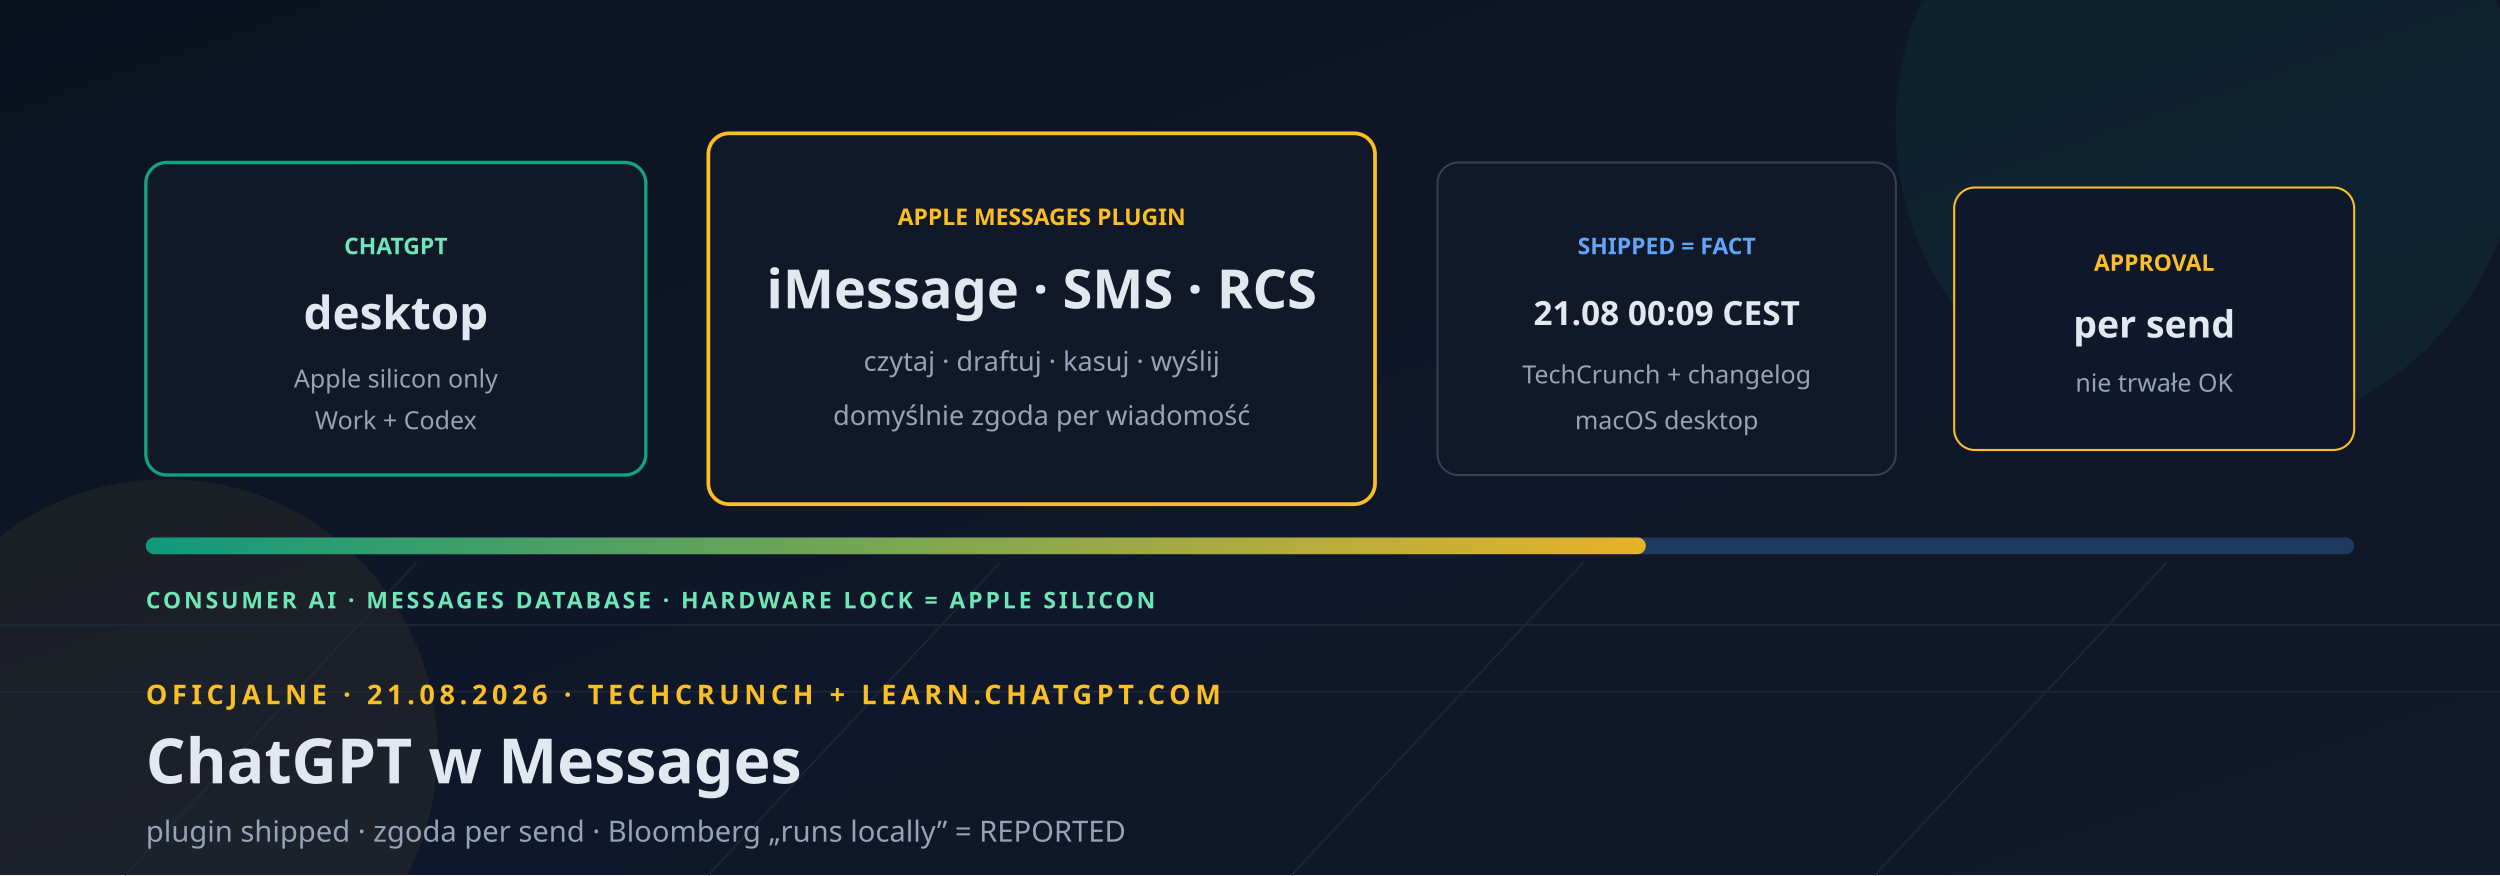
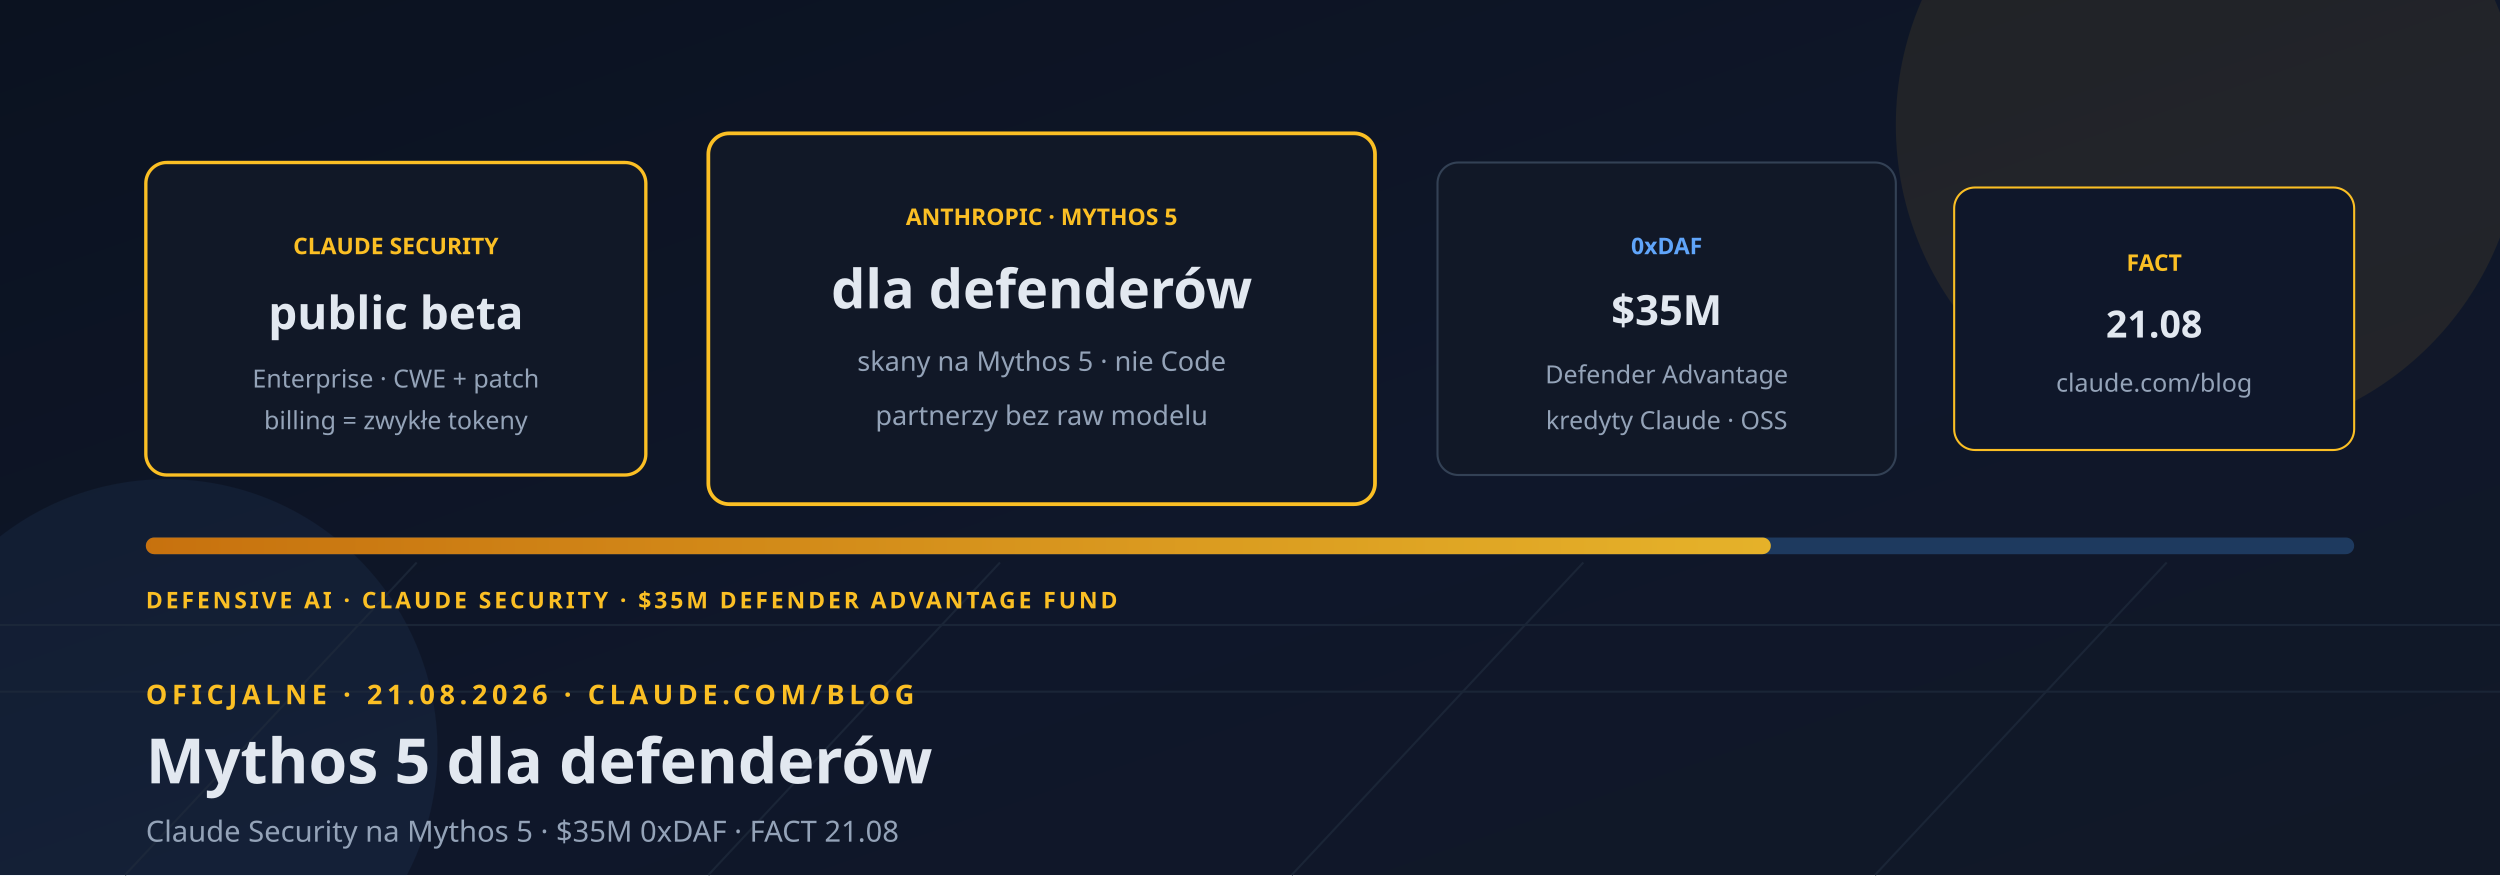
- <svg xmlns="http://www.w3.org/2000/svg" width="1200" height="420" viewBox="0 0 1200 420" role="img" aria-label="ChatGPT Apple Messages plugin — FACT shipped, zgoda per wysyłkę">
+ <svg xmlns="http://www.w3.org/2000/svg" width="1200" height="420" viewBox="0 0 1200 420" role="img" aria-label="Anthropic Mythos 5 w Claude Security + $35M Defender Advantage Fund">
  <defs>
    <linearGradient id="bg" x1="0" y1="0" x2="1" y2="1">
      <stop offset="0%" stop-color="#0b1220" />
      <stop offset="55%" stop-color="#0f172a" />
      <stop offset="100%" stop-color="#111827" />
    </linearGradient>
    <linearGradient id="gold" x1="0" y1="0" x2="1" y2="0">
-       <stop offset="0%" stop-color="#10a37f" />
+       <stop offset="0%" stop-color="#d97706" />
      <stop offset="100%" stop-color="#fbbf24" />
    </linearGradient>
  </defs>
  <rect width="1200" height="420" fill="url(#bg)" />
-   <circle cx="1060" cy="60" r="150" fill="#10a37f" opacity="0.08" />
-   <circle cx="80" cy="360" r="130" fill="#fbbf24" opacity="0.06" />
+   <circle cx="1060" cy="60" r="150" fill="#fbbf24" opacity="0.08" />
+   <circle cx="80" cy="360" r="130" fill="#60a5fa" opacity="0.06" />
  <g stroke="#1e293b" stroke-width="1" opacity="0.75">
    <path d="M0 300 H1200" />
    <path d="M0 332 H1200" />
    <path d="M200 270 L60 420" />
    <path d="M480 270 L340 420" />
    <path d="M760 270 L620 420" />
    <path d="M1040 270 L900 420" />
  </g>
-   <rect x="70" y="78" width="240" height="150" rx="10" fill="#111827" stroke="#10a37f" stroke-width="1.6" />
-   <text x="190" y="122" text-anchor="middle" fill="#6ee7b7" font-family="ui-sans-serif,system-ui,sans-serif" font-size="11" font-weight="800">CHATGPT</text>
-   <text x="190" y="158" text-anchor="middle" fill="#e2e8f0" font-family="ui-sans-serif,system-ui,sans-serif" font-size="22" font-weight="800">desktop</text>
-   <text x="190" y="186" text-anchor="middle" fill="#94a3b8" font-family="ui-sans-serif,system-ui,sans-serif" font-size="12">Apple silicon only</text>
-   <text x="190" y="206" text-anchor="middle" fill="#94a3b8" font-family="ui-sans-serif,system-ui,sans-serif" font-size="12">Work + Codex</text>
+   <rect x="70" y="78" width="240" height="150" rx="10" fill="#111827" stroke="#fbbf24" stroke-width="1.6" />
+   <text x="190" y="122" text-anchor="middle" fill="#fbbf24" font-family="ui-sans-serif,system-ui,sans-serif" font-size="11" font-weight="800">CLAUDE SECURITY</text>
+   <text x="190" y="158" text-anchor="middle" fill="#e2e8f0" font-family="ui-sans-serif,system-ui,sans-serif" font-size="22" font-weight="800">public beta</text>
+   <text x="190" y="186" text-anchor="middle" fill="#94a3b8" font-family="ui-sans-serif,system-ui,sans-serif" font-size="12">Enterprise · CWE + patch</text>
+   <text x="190" y="206" text-anchor="middle" fill="#94a3b8" font-family="ui-sans-serif,system-ui,sans-serif" font-size="12">billing = zwykłe tokeny</text>
  <rect x="340" y="64" width="320" height="178" rx="10" fill="#111827" stroke="#fbbf24" stroke-width="1.8" />
-   <text x="500" y="108" text-anchor="middle" fill="#fbbf24" font-family="ui-sans-serif,system-ui,sans-serif" font-size="11" font-weight="800">APPLE MESSAGES PLUGIN</text>
-   <text x="500" y="148" text-anchor="middle" fill="#e2e8f0" font-family="ui-sans-serif,system-ui,sans-serif" font-size="26" font-weight="800">iMessage · SMS · RCS</text>
-   <text x="500" y="178" text-anchor="middle" fill="#94a3b8" font-family="ui-sans-serif,system-ui,sans-serif" font-size="13">czytaj · draftuj · kasuj · wyślij</text>
-   <text x="500" y="204" text-anchor="middle" fill="#94a3b8" font-family="ui-sans-serif,system-ui,sans-serif" font-size="13">domyślnie zgoda per wiadomość</text>
+   <text x="500" y="108" text-anchor="middle" fill="#fbbf24" font-family="ui-sans-serif,system-ui,sans-serif" font-size="11" font-weight="800">ANTHROPIC · MYTHOS 5</text>
+   <text x="500" y="148" text-anchor="middle" fill="#e2e8f0" font-family="ui-sans-serif,system-ui,sans-serif" font-size="26" font-weight="800">dla defenderów</text>
+   <text x="500" y="178" text-anchor="middle" fill="#94a3b8" font-family="ui-sans-serif,system-ui,sans-serif" font-size="13">skany na Mythos 5 · nie Code</text>
+   <text x="500" y="204" text-anchor="middle" fill="#94a3b8" font-family="ui-sans-serif,system-ui,sans-serif" font-size="13">partnerzy bez raw modelu</text>
  <rect x="690" y="78" width="220" height="150" rx="10" fill="#111827" stroke="#334155" />
-   <text x="800" y="122" text-anchor="middle" fill="#60a5fa" font-family="ui-sans-serif,system-ui,sans-serif" font-size="11" font-weight="800">SHIPPED = FACT</text>
-   <text x="800" y="156" text-anchor="middle" fill="#e2e8f0" font-family="ui-sans-serif,system-ui,sans-serif" font-size="16" font-weight="700">21.08 00:09 CEST</text>
-   <text x="800" y="184" text-anchor="middle" fill="#94a3b8" font-family="ui-sans-serif,system-ui,sans-serif" font-size="12">TechCrunch + changelog</text>
-   <text x="800" y="206" text-anchor="middle" fill="#94a3b8" font-family="ui-sans-serif,system-ui,sans-serif" font-size="12">macOS desktop</text>
+   <text x="800" y="122" text-anchor="middle" fill="#60a5fa" font-family="ui-sans-serif,system-ui,sans-serif" font-size="11" font-weight="800">0xDAF</text>
+   <text x="800" y="156" text-anchor="middle" fill="#e2e8f0" font-family="ui-sans-serif,system-ui,sans-serif" font-size="20" font-weight="700">$35M</text>
+   <text x="800" y="184" text-anchor="middle" fill="#94a3b8" font-family="ui-sans-serif,system-ui,sans-serif" font-size="12">Defender Advantage</text>
+   <text x="800" y="206" text-anchor="middle" fill="#94a3b8" font-family="ui-sans-serif,system-ui,sans-serif" font-size="12">kredyty Claude · OSS</text>
  <rect x="938" y="90" width="192" height="126" rx="10" fill="#0f172a" stroke="#fbbf24" />
-   <text x="1034" y="130" text-anchor="middle" fill="#fbbf24" font-family="ui-sans-serif,system-ui,sans-serif" font-size="11" font-weight="800">APPROVAL</text>
-   <text x="1034" y="162" text-anchor="middle" fill="#e2e8f0" font-family="ui-sans-serif,system-ui,sans-serif" font-size="18" font-weight="800">per send</text>
-   <text x="1034" y="188" text-anchor="middle" fill="#94a3b8" font-family="ui-sans-serif,system-ui,sans-serif" font-size="12">nie trwałe OK</text>
+   <text x="1034" y="130" text-anchor="middle" fill="#fbbf24" font-family="ui-sans-serif,system-ui,sans-serif" font-size="11" font-weight="800">FACT</text>
+   <text x="1034" y="162" text-anchor="middle" fill="#e2e8f0" font-family="ui-sans-serif,system-ui,sans-serif" font-size="18" font-weight="800">21.08</text>
+   <text x="1034" y="188" text-anchor="middle" fill="#94a3b8" font-family="ui-sans-serif,system-ui,sans-serif" font-size="12">claude.com/blog</text>
  <rect x="70" y="258" width="1060" height="8" rx="4" fill="#1e3a5f" />
-   <rect x="70" y="258" width="720" height="8" rx="4" fill="url(#gold)" opacity="0.9" />
-   <text x="70" y="292" fill="#6ee7b7" font-family="ui-sans-serif,system-ui,sans-serif" font-size="11" font-weight="700" letter-spacing="1.4">CONSUMER AI · MESSAGES DATABASE · HARDWARE LOCK = APPLE SILICON</text>
-   <text x="70" y="338" fill="#fbbf24" font-family="ui-sans-serif,system-ui,sans-serif" font-size="13" font-weight="700" letter-spacing="2.2">OFICJALNE · 21.08.2026 · TECHCRUNCH + LEARN.CHATGPT.COM</text>
-   <text x="70" y="376" fill="#e2e8f0" font-family="ui-sans-serif,system-ui,sans-serif" font-size="30" font-weight="800">ChatGPT w Messages</text>
-   <text x="70" y="404" fill="#94a3b8" font-family="ui-sans-serif,system-ui,sans-serif" font-size="14">plugin shipped · zgoda per send · Bloomberg „runs locally” = REPORTED</text>
+   <rect x="70" y="258" width="780" height="8" rx="4" fill="url(#gold)" opacity="0.9" />
+   <text x="70" y="292" fill="#fbbf24" font-family="ui-sans-serif,system-ui,sans-serif" font-size="11" font-weight="700" letter-spacing="1.4">DEFENSIVE AI · CLAUDE SECURITY · $35M DEFENDER ADVANTAGE FUND</text>
+   <text x="70" y="338" fill="#fbbf24" font-family="ui-sans-serif,system-ui,sans-serif" font-size="13" font-weight="700" letter-spacing="2.2">OFICJALNE · 21.08.2026 · CLAUDE.COM/BLOG</text>
+   <text x="70" y="376" fill="#e2e8f0" font-family="ui-sans-serif,system-ui,sans-serif" font-size="30" font-weight="800">Mythos 5 dla defenderów</text>
+   <text x="70" y="404" fill="#94a3b8" font-family="ui-sans-serif,system-ui,sans-serif" font-size="14">Claude Security na Mythos 5 · $35M 0xDAF · FACT 21.08</text>
</svg>
